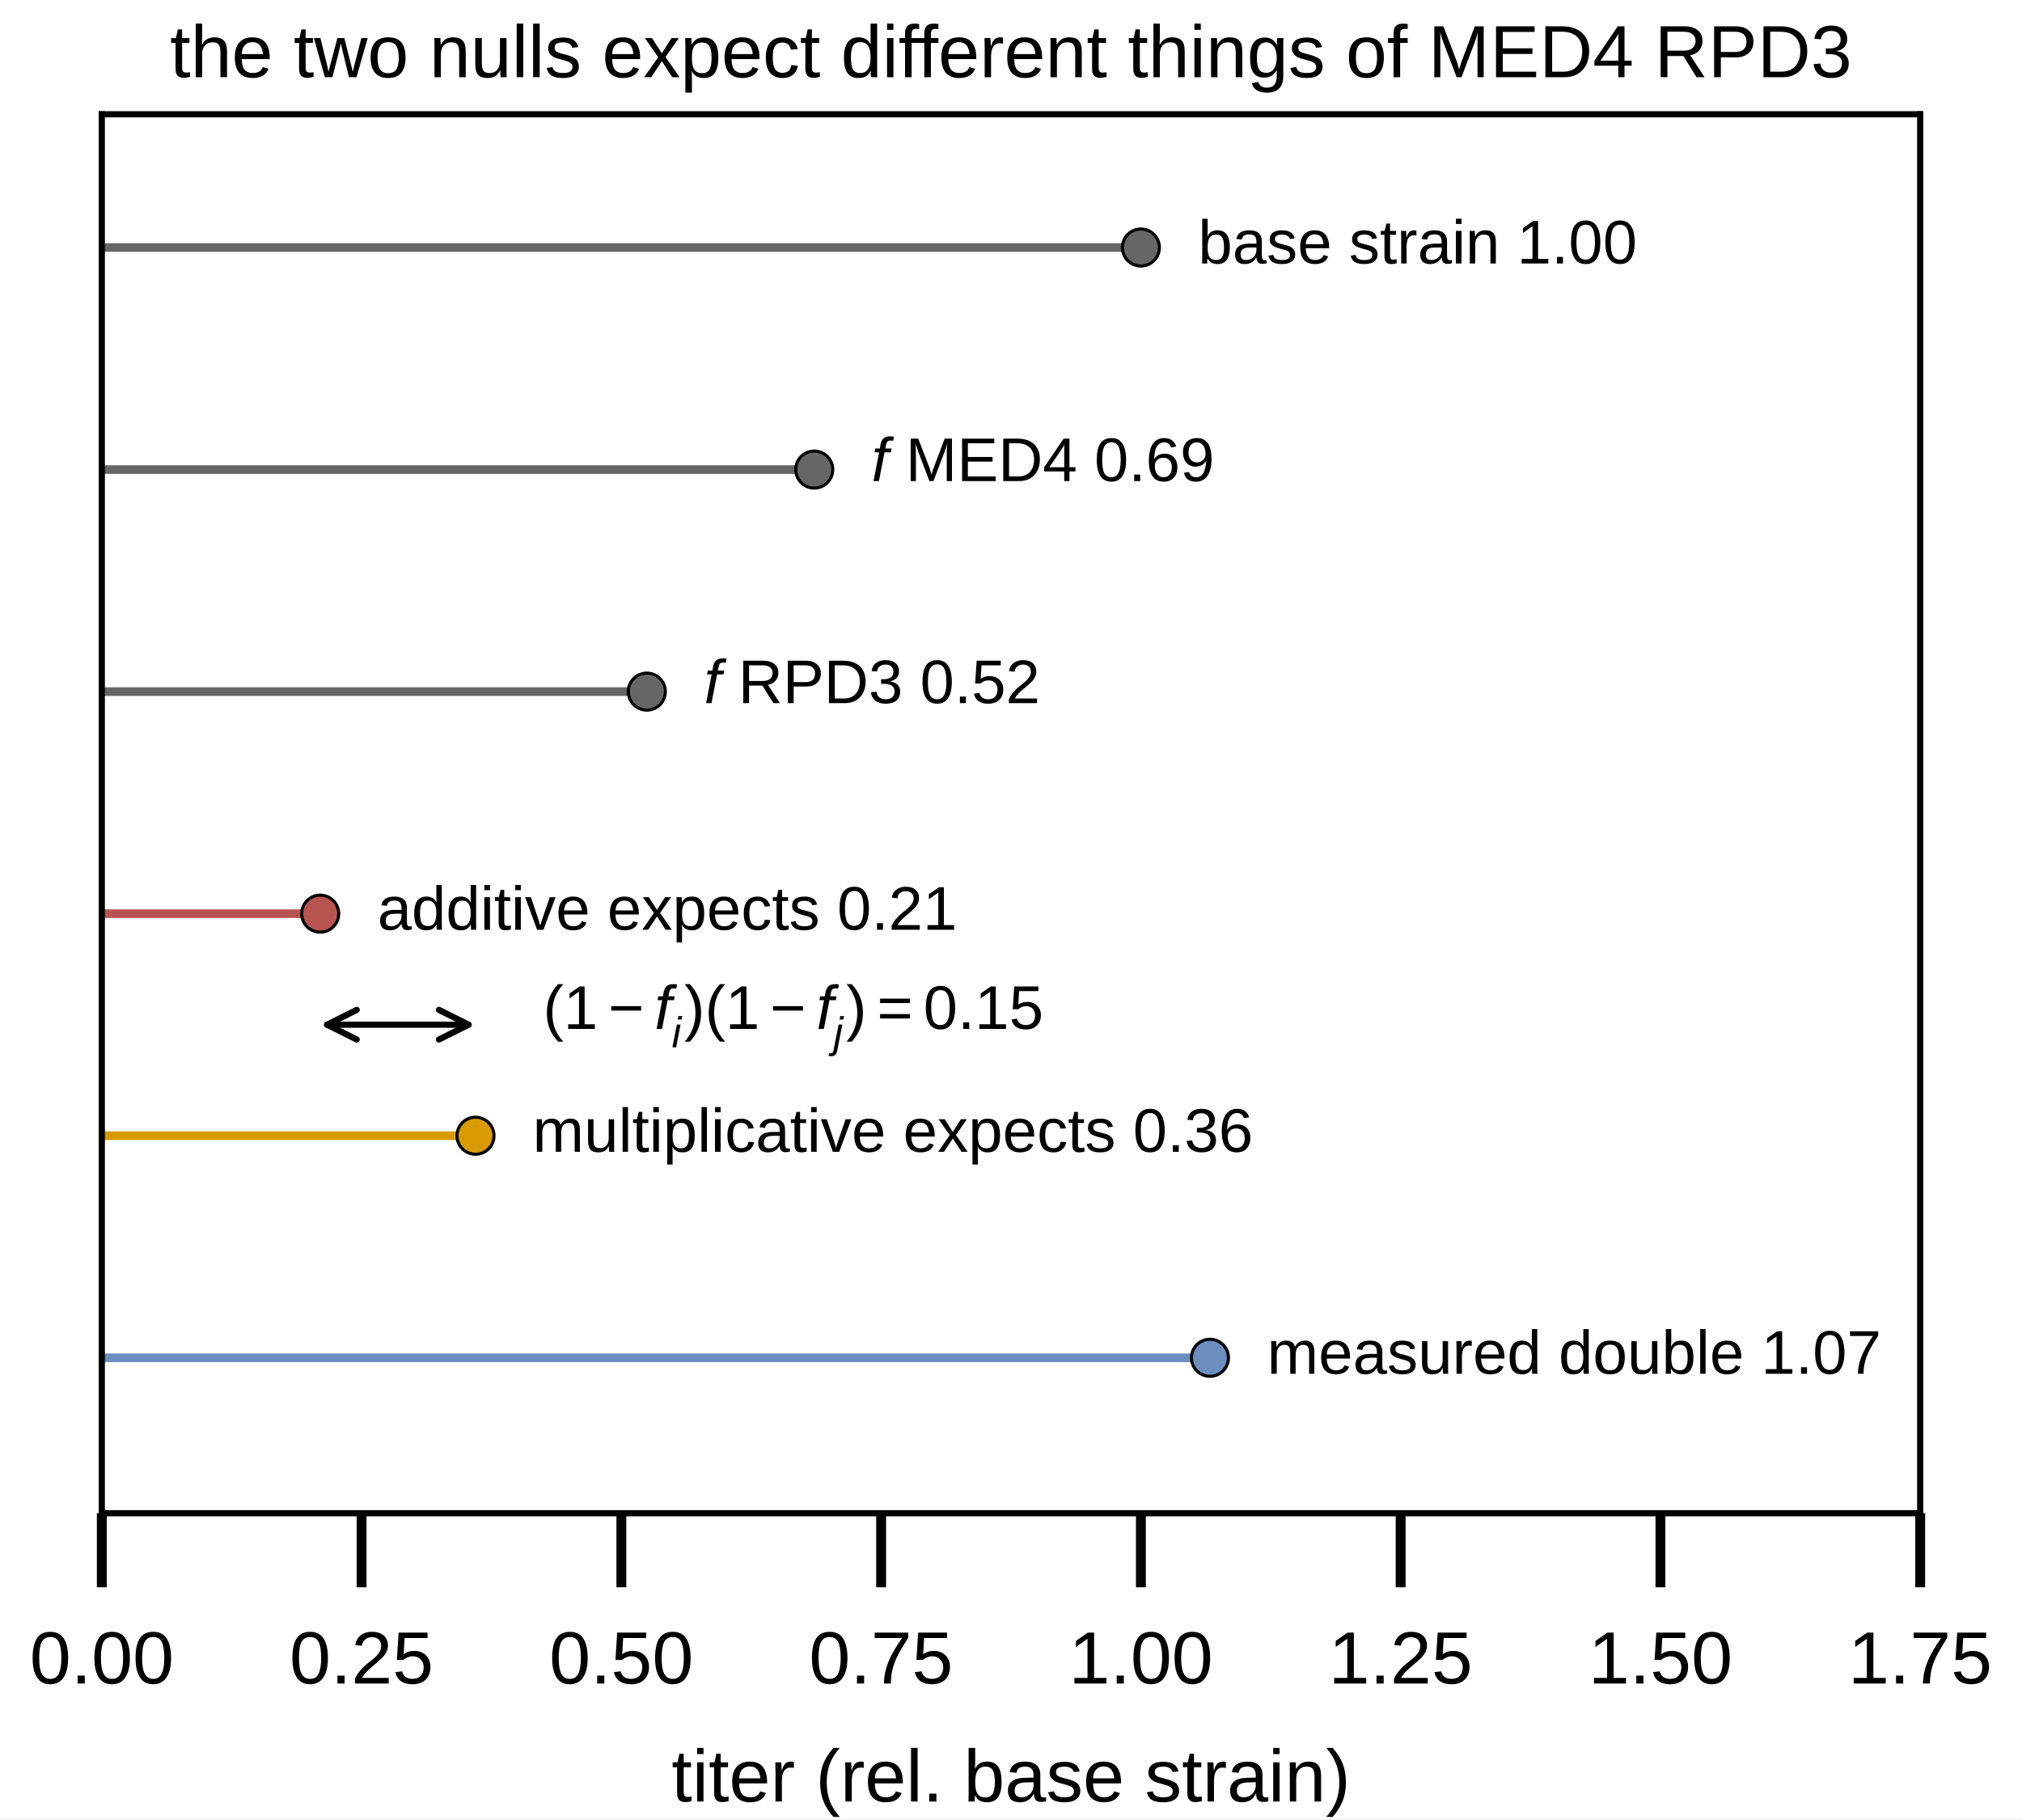
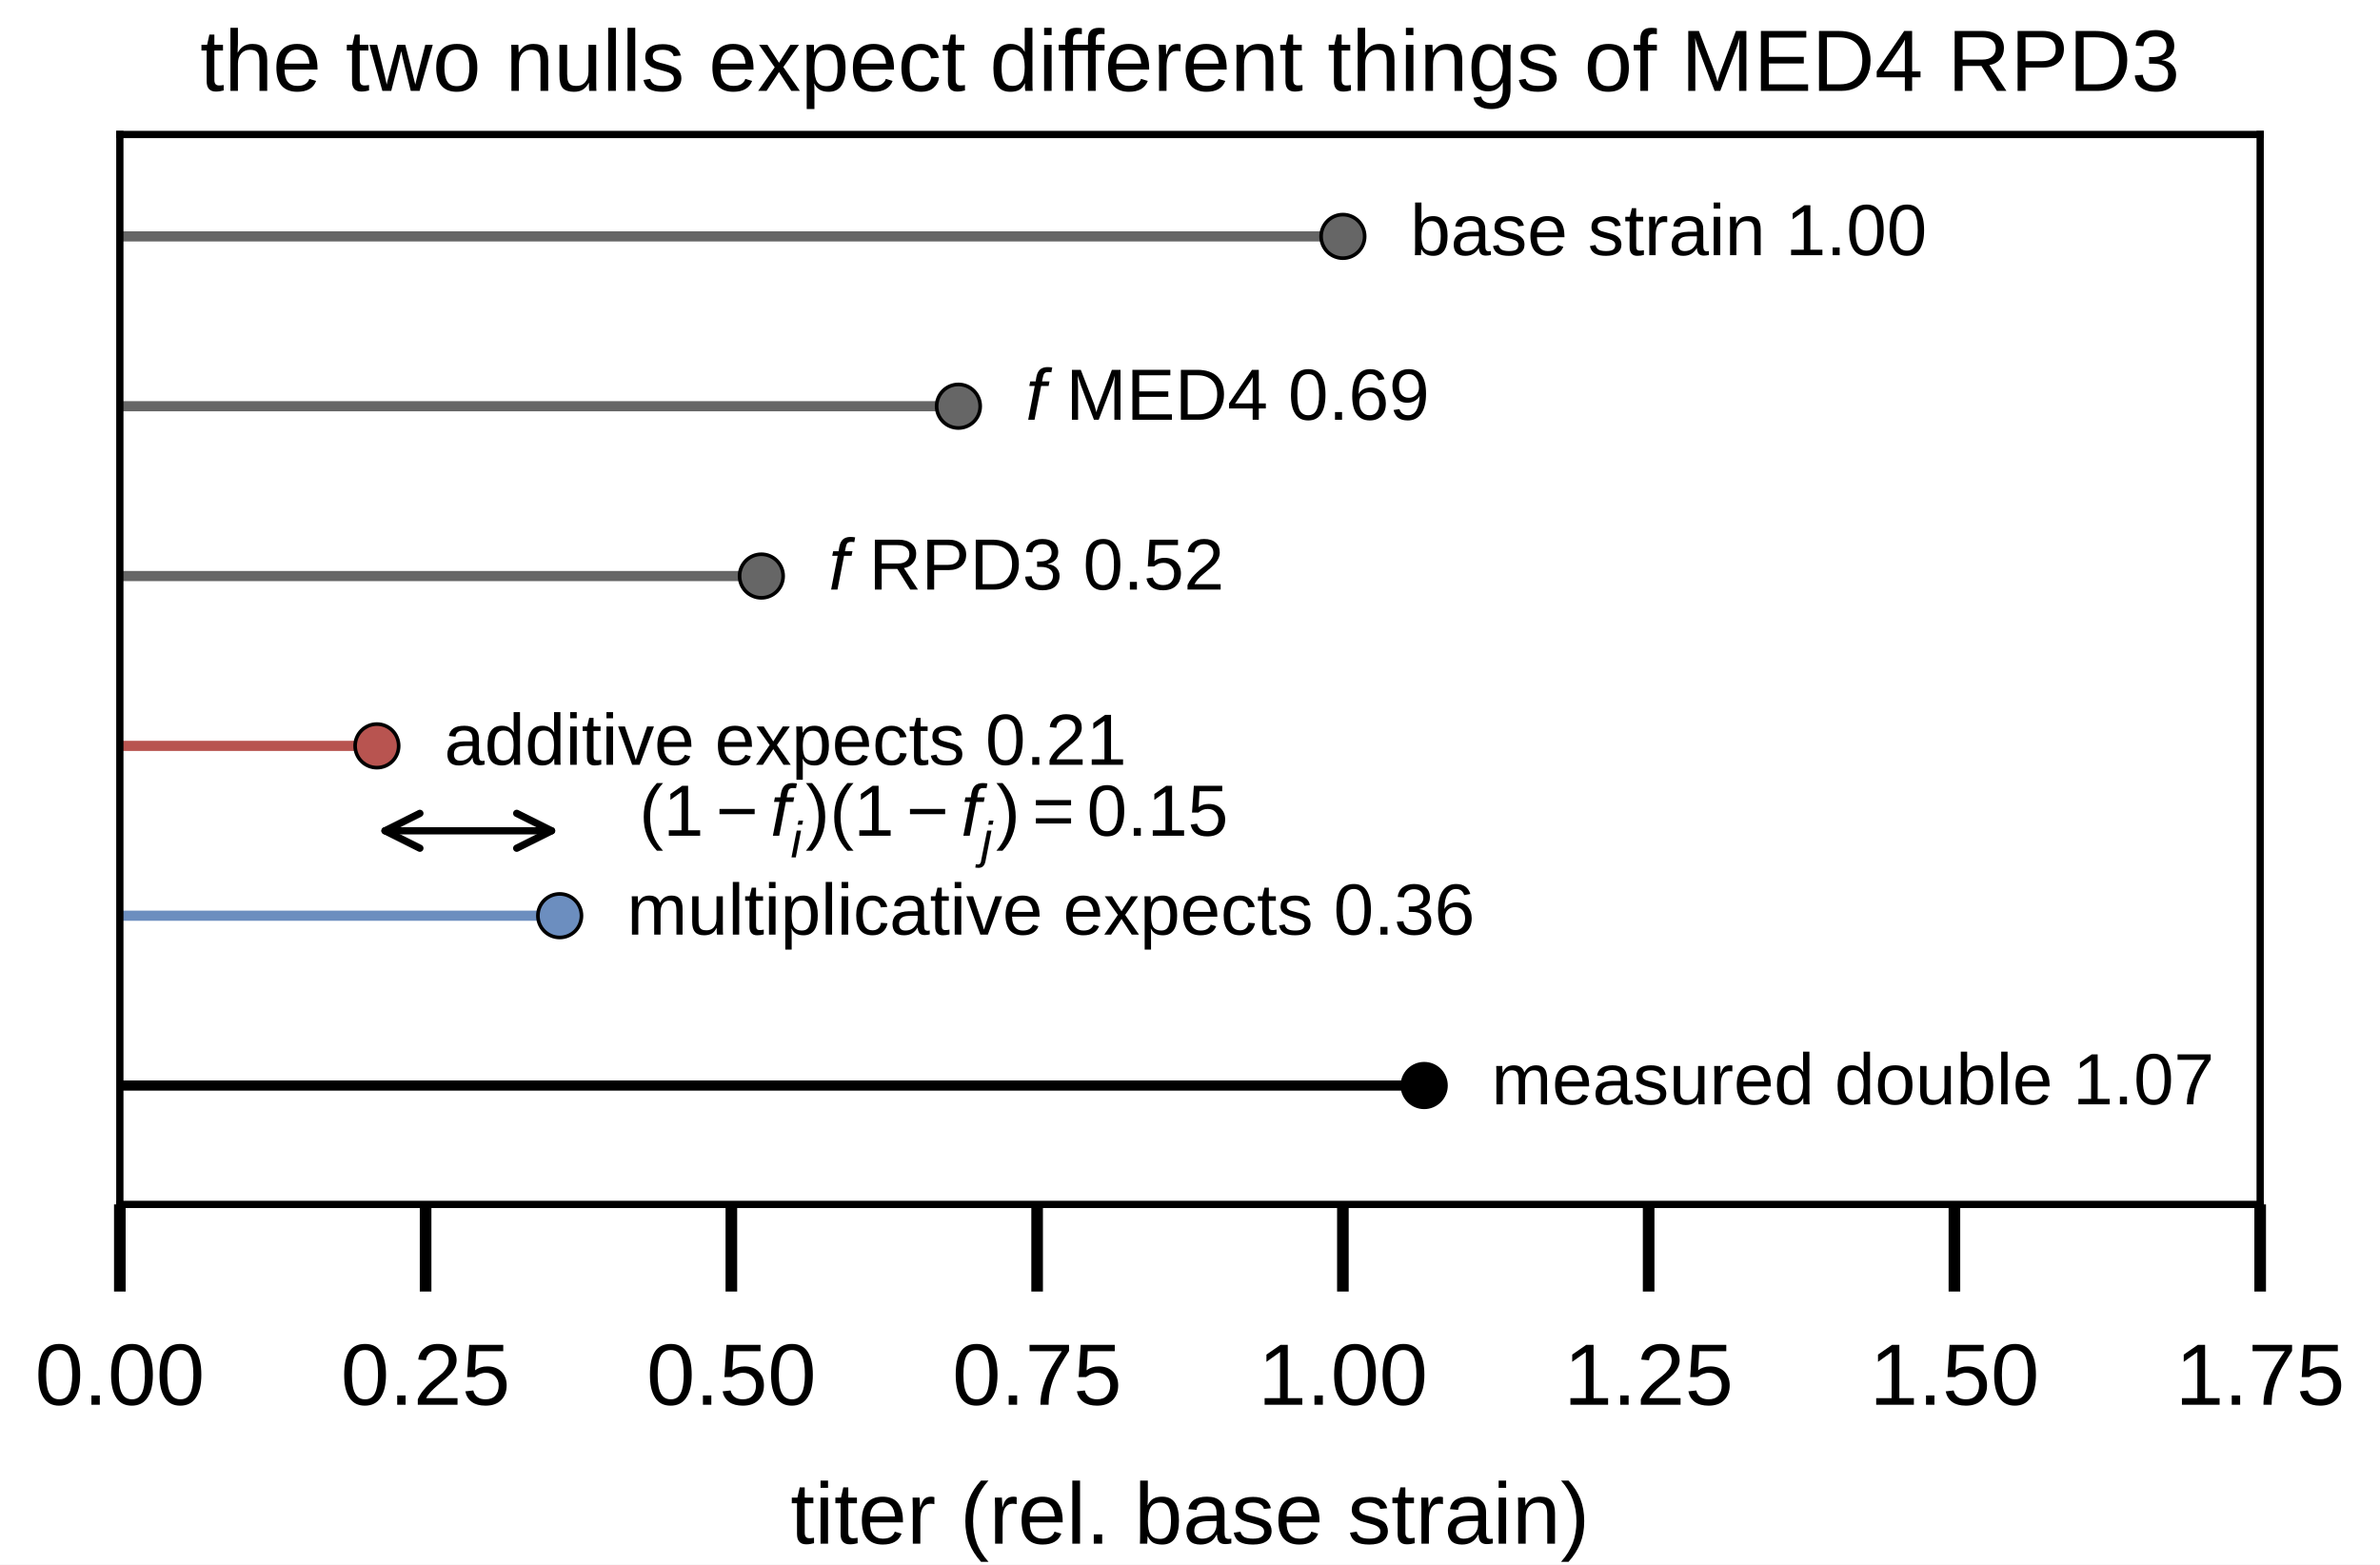
- <svg xmlns="http://www.w3.org/2000/svg" xmlns:xlink="http://www.w3.org/1999/xlink" width="227.559" height="204.724" viewBox="0 0 227.559 204.724" version="1.1">
+ <svg xmlns="http://www.w3.org/2000/svg" xmlns:xlink="http://www.w3.org/1999/xlink" width="227.559" height="149.606" viewBox="0 0 227.559 149.606" version="1.1">
  <g transform="scale(1.388889)">
    <defs>
      <style type="text/css">*{stroke-linejoin: round; stroke-linecap: butt}</style>
    </defs>
    <g id="figure_1">
      <g id="patch_1">
-         <path d="M 0 147.402  L 163.843 147.402  L 163.843 0  L 0 0  z " style="fill: #ffffff" />
+         <path d="M 0 107.717  L 163.843 107.717  L 163.843 0  L 0 0  z " style="fill: #ffffff" />
      </g>
      <g id="axes_1">
        <g id="patch_2">
-           <path d="M 8.25 122.603  L 155.593 122.603  L 155.593 9.259  L 8.25 9.259  z " style="fill: #ffffff" />
+           <path d="M 8.25 82.918  L 155.593 82.918  L 155.593 9.259  L 8.25 9.259  z " style="fill: #ffffff" />
        </g>
        <g id="matplotlib.axis_1">
          <g id="xtick_1">
            <g id="line2d_1">
              <defs>
                <path id="m089af7e027" d="M 0 0  L 0 6  " style="stroke: #000000; stroke-width: 0.8" />
              </defs>
              <g>
-                 <use xlink:href="#m089af7e027" x="8.25" y="122.603" style="stroke: #000000; stroke-width: 0.8" />
+                 <use xlink:href="#m089af7e027" x="8.25" y="82.918" style="stroke: #000000; stroke-width: 0.8" />
              </g>
            </g>
            <g id="text_1">
-               <text style="font-size: 6px; font-family: 'Arial'; text-anchor: middle" x="8.25" y="136.398" transform="rotate(-0 8.25 136.3975)">0.00</text>
+               <text style="font-size: 6px; font-family: 'Arial'; text-anchor: middle" x="8.25" y="96.712" transform="rotate(-0 8.25 96.71247)">0.00</text>
            </g>
          </g>
          <g id="xtick_2">
            <g id="line2d_2">
              <g>
-                 <use xlink:href="#m089af7e027" x="29.299" y="122.603" style="stroke: #000000; stroke-width: 0.8" />
+                 <use xlink:href="#m089af7e027" x="29.299" y="82.918" style="stroke: #000000; stroke-width: 0.8" />
              </g>
            </g>
            <g id="text_2">
-               <text style="font-size: 6px; font-family: 'Arial'; text-anchor: middle" x="29.299" y="136.398" transform="rotate(-0 29.29893 136.3975)">0.25</text>
+               <text style="font-size: 6px; font-family: 'Arial'; text-anchor: middle" x="29.299" y="96.712" transform="rotate(-0 29.29893 96.71247)">0.25</text>
            </g>
          </g>
          <g id="xtick_3">
            <g id="line2d_3">
              <g>
-                 <use xlink:href="#m089af7e027" x="50.348" y="122.603" style="stroke: #000000; stroke-width: 0.8" />
+                 <use xlink:href="#m089af7e027" x="50.348" y="82.918" style="stroke: #000000; stroke-width: 0.8" />
              </g>
            </g>
            <g id="text_3">
-               <text style="font-size: 6px; font-family: 'Arial'; text-anchor: middle" x="50.348" y="136.398" transform="rotate(-0 50.34786 136.3975)">0.50</text>
+               <text style="font-size: 6px; font-family: 'Arial'; text-anchor: middle" x="50.348" y="96.712" transform="rotate(-0 50.34786 96.71247)">0.50</text>
            </g>
          </g>
          <g id="xtick_4">
            <g id="line2d_4">
              <g>
-                 <use xlink:href="#m089af7e027" x="71.397" y="122.603" style="stroke: #000000; stroke-width: 0.8" />
+                 <use xlink:href="#m089af7e027" x="71.397" y="82.918" style="stroke: #000000; stroke-width: 0.8" />
              </g>
            </g>
            <g id="text_4">
-               <text style="font-size: 6px; font-family: 'Arial'; text-anchor: middle" x="71.397" y="136.398" transform="rotate(-0 71.39679 136.3975)">0.75</text>
+               <text style="font-size: 6px; font-family: 'Arial'; text-anchor: middle" x="71.397" y="96.712" transform="rotate(-0 71.39679 96.71247)">0.75</text>
            </g>
          </g>
          <g id="xtick_5">
            <g id="line2d_5">
              <g>
-                 <use xlink:href="#m089af7e027" x="92.446" y="122.603" style="stroke: #000000; stroke-width: 0.8" />
+                 <use xlink:href="#m089af7e027" x="92.446" y="82.918" style="stroke: #000000; stroke-width: 0.8" />
              </g>
            </g>
            <g id="text_5">
-               <text style="font-size: 6px; font-family: 'Arial'; text-anchor: middle" x="92.446" y="136.398" transform="rotate(-0 92.44573 136.3975)">1.00</text>
+               <text style="font-size: 6px; font-family: 'Arial'; text-anchor: middle" x="92.446" y="96.712" transform="rotate(-0 92.44573 96.71247)">1.00</text>
            </g>
          </g>
          <g id="xtick_6">
            <g id="line2d_6">
              <g>
-                 <use xlink:href="#m089af7e027" x="113.495" y="122.603" style="stroke: #000000; stroke-width: 0.8" />
+                 <use xlink:href="#m089af7e027" x="113.495" y="82.918" style="stroke: #000000; stroke-width: 0.8" />
              </g>
            </g>
            <g id="text_6">
-               <text style="font-size: 6px; font-family: 'Arial'; text-anchor: middle" x="113.495" y="136.398" transform="rotate(-0 113.4947 136.3975)">1.25</text>
+               <text style="font-size: 6px; font-family: 'Arial'; text-anchor: middle" x="113.495" y="96.712" transform="rotate(-0 113.4947 96.71247)">1.25</text>
            </g>
          </g>
          <g id="xtick_7">
            <g id="line2d_7">
              <g>
-                 <use xlink:href="#m089af7e027" x="134.544" y="122.603" style="stroke: #000000; stroke-width: 0.8" />
+                 <use xlink:href="#m089af7e027" x="134.544" y="82.918" style="stroke: #000000; stroke-width: 0.8" />
              </g>
            </g>
            <g id="text_7">
-               <text style="font-size: 6px; font-family: 'Arial'; text-anchor: middle" x="134.544" y="136.398" transform="rotate(-0 134.5436 136.3975)">1.50</text>
+               <text style="font-size: 6px; font-family: 'Arial'; text-anchor: middle" x="134.544" y="96.712" transform="rotate(-0 134.5436 96.71247)">1.50</text>
            </g>
          </g>
          <g id="xtick_8">
            <g id="line2d_8">
              <g>
-                 <use xlink:href="#m089af7e027" x="155.593" y="122.603" style="stroke: #000000; stroke-width: 0.8" />
+                 <use xlink:href="#m089af7e027" x="155.593" y="82.918" style="stroke: #000000; stroke-width: 0.8" />
              </g>
            </g>
            <g id="text_8">
-               <text style="font-size: 6px; font-family: 'Arial'; text-anchor: middle" x="155.593" y="136.398" transform="rotate(-0 155.5925 136.3975)">1.75</text>
+               <text style="font-size: 6px; font-family: 'Arial'; text-anchor: middle" x="155.593" y="96.712" transform="rotate(-0 155.5925 96.71247)">1.75</text>
            </g>
          </g>
          <g id="text_9">
-             <text style="font-size: 6px; font-family: 'Arial'; text-anchor: middle" x="81.921" y="145.958" transform="rotate(-0 81.92126 145.9578)">titer (rel. base strain)</text>
+             <text style="font-size: 6px; font-family: 'Arial'; text-anchor: middle" x="81.921" y="106.273" transform="rotate(-0 81.92126 106.2728)">titer (rel. base strain)</text>
          </g>
        </g>
        <g id="matplotlib.axis_2" />
        <g id="line2d_9">
-           <path d="M 8.25 20.053  L 92.446 20.053  " clip-path="url(#p24dc85de5c)" style="fill: none; stroke: #666666; stroke-width: 0.7; stroke-linecap: square" />
+           <path d="M 8.25 16.274  L 92.446 16.274  " clip-path="url(#p05626b11e9)" style="fill: none; stroke: #666666; stroke-width: 0.7; stroke-linecap: square" />
        </g>
        <g id="line2d_10">
-           <path d="M 8.25 38.045  L 65.979 38.045  " clip-path="url(#p24dc85de5c)" style="fill: none; stroke: #666666; stroke-width: 0.7; stroke-linecap: square" />
+           <path d="M 8.25 27.966  L 65.979 27.966  " clip-path="url(#p05626b11e9)" style="fill: none; stroke: #666666; stroke-width: 0.7; stroke-linecap: square" />
        </g>
        <g id="line2d_11">
-           <path d="M 8.25 56.036  L 52.413 56.036  " clip-path="url(#p24dc85de5c)" style="fill: none; stroke: #666666; stroke-width: 0.7; stroke-linecap: square" />
+           <path d="M 8.25 39.658  L 52.413 39.658  " clip-path="url(#p05626b11e9)" style="fill: none; stroke: #666666; stroke-width: 0.7; stroke-linecap: square" />
        </g>
        <g id="line2d_12">
-           <path d="M 8.25 74.027  L 25.946 74.027  " clip-path="url(#p24dc85de5c)" style="fill: none; stroke: #b85450; stroke-width: 0.7; stroke-linecap: square" />
+           <path d="M 8.25 51.35  L 25.946 51.35  " clip-path="url(#p05626b11e9)" style="fill: none; stroke: #b85450; stroke-width: 0.7; stroke-linecap: square" />
        </g>
        <g id="line2d_13">
-           <path d="M 8.25 92.018  L 38.53 92.018  " clip-path="url(#p24dc85de5c)" style="fill: none; stroke: #d79b00; stroke-width: 0.7; stroke-linecap: square" />
+           <path d="M 8.25 63.042  L 38.53 63.042  " clip-path="url(#p05626b11e9)" style="fill: none; stroke: #6c8ebf; stroke-width: 0.7; stroke-linecap: square" />
        </g>
        <g id="line2d_14">
-           <path d="M 8.25 110.009  L 98.042 110.009  " clip-path="url(#p24dc85de5c)" style="fill: none; stroke: #6c8ebf; stroke-width: 0.7; stroke-linecap: square" />
+           <path d="M 8.25 74.733  L 98.042 74.733  " clip-path="url(#p05626b11e9)" style="fill: none; stroke: #000000; stroke-width: 0.7; stroke-linecap: square" />
        </g>
        <g id="patch_3">
-           <path d="M 8.25 122.603  L 8.25 9.259  " style="fill: none; stroke: #000000; stroke-width: 0.5; stroke-linejoin: miter; stroke-linecap: square" />
+           <path d="M 8.25 82.918  L 8.25 9.259  " style="fill: none; stroke: #000000; stroke-width: 0.5; stroke-linejoin: miter; stroke-linecap: square" />
        </g>
        <g id="patch_4">
-           <path d="M 155.593 122.603  L 155.593 9.259  " style="fill: none; stroke: #000000; stroke-width: 0.5; stroke-linejoin: miter; stroke-linecap: square" />
+           <path d="M 155.593 82.918  L 155.593 9.259  " style="fill: none; stroke: #000000; stroke-width: 0.5; stroke-linejoin: miter; stroke-linecap: square" />
        </g>
        <g id="patch_5">
-           <path d="M 8.25 122.603  L 155.593 122.603  " style="fill: none; stroke: #000000; stroke-width: 0.5; stroke-linejoin: miter; stroke-linecap: square" />
+           <path d="M 8.25 82.918  L 155.593 82.918  " style="fill: none; stroke: #000000; stroke-width: 0.5; stroke-linejoin: miter; stroke-linecap: square" />
        </g>
        <g id="patch_6">
          <path d="M 8.25 9.259  L 155.593 9.259  " style="fill: none; stroke: #000000; stroke-width: 0.5; stroke-linejoin: miter; stroke-linecap: square" />
        </g>
        <g id="line2d_15">
-           <path d="M 92.446 20.053  " clip-path="url(#p24dc85de5c)" style="fill: none; stroke: #666666; stroke-width: 2; stroke-linecap: square" />
+           <path d="M 92.446 16.274  " clip-path="url(#p05626b11e9)" style="fill: none; stroke: #666666; stroke-width: 2; stroke-linecap: square" />
          <defs>
            <path id="m7adce9d279" d="M 0 1.5  C 0.398 1.5 0.779 1.342 1.061 1.061  C 1.342 0.779 1.5 0.398 1.5 0  C 1.5 -0.398 1.342 -0.779 1.061 -1.061  C 0.779 -1.342 0.398 -1.5 0 -1.5  C -0.398 -1.5 -0.779 -1.342 -1.061 -1.061  C -1.342 -0.779 -1.5 -0.398 -1.5 0  C -1.5 0.398 -1.342 0.779 -1.061 1.061  C -0.779 1.342 -0.398 1.5 0 1.5  z " style="stroke: #000000; stroke-width: 0.25" />
          </defs>
-           <g clip-path="url(#p24dc85de5c)">
-             <use xlink:href="#m7adce9d279" x="92.446" y="20.053" style="fill: #666666; stroke: #000000; stroke-width: 0.25" />
+           <g clip-path="url(#p05626b11e9)">
+             <use xlink:href="#m7adce9d279" x="92.446" y="16.274" style="fill: #666666; stroke: #000000; stroke-width: 0.25" />
          </g>
        </g>
        <g id="text_10">
-           <text style="font-size: 5px; font-family: 'Arial'; text-anchor: start" x="97.076" y="21.346" transform="rotate(-0 97.07649 21.346)">base strain 1.00</text>
+           <text style="font-size: 5px; font-family: 'Arial'; text-anchor: start" x="97.076" y="17.566" transform="rotate(-0 97.07649 17.56647)">base strain 1.00</text>
        </g>
        <g id="line2d_16">
-           <path d="M 65.979 38.045  " clip-path="url(#p24dc85de5c)" style="fill: none; stroke: #666666; stroke-width: 2; stroke-linecap: square" />
-           <g clip-path="url(#p24dc85de5c)">
-             <use xlink:href="#m7adce9d279" x="65.979" y="38.045" style="fill: #666666; stroke: #000000; stroke-width: 0.25" />
+           <path d="M 65.979 27.966  " clip-path="url(#p05626b11e9)" style="fill: none; stroke: #666666; stroke-width: 2; stroke-linecap: square" />
+           <g clip-path="url(#p05626b11e9)">
+             <use xlink:href="#m7adce9d279" x="65.979" y="27.966" style="fill: #666666; stroke: #000000; stroke-width: 0.25" />
          </g>
        </g>
        <g id="text_11">
-           <g transform="translate(70.61011 39.33713)">
+           <g transform="translate(70.61011 29.25839)">
            <text>
              <tspan x="0" y="-0.359" style="font-style: italic; font-size: 5px; font-family: 'Arial'">f</tspan>
              <tspan x="1.389" y="-0.359" style="font-size: 5px; font-family: 'Arial'"> </tspan>
              <tspan x="2.778" y="-0.359" style="font-size: 5px; font-family: 'Arial'">M</tspan>
              <tspan x="6.943" y="-0.359" style="font-size: 5px; font-family: 'Arial'">E</tspan>
              <tspan x="10.278" y="-0.359" style="font-size: 5px; font-family: 'Arial'">D</tspan>
              <tspan x="13.889" y="-0.359" style="font-size: 5px; font-family: 'Arial'">4</tspan>
              <tspan x="16.67" y="-0.359" style="font-size: 5px; font-family: 'Arial'"> </tspan>
              <tspan x="18.059" y="-0.359" style="font-size: 5px; font-family: 'Arial'">0</tspan>
              <tspan x="20.84" y="-0.359" style="font-size: 5px; font-family: 'Arial'">.</tspan>
              <tspan x="22.229" y="-0.359" style="font-size: 5px; font-family: 'Arial'">6</tspan>
              <tspan x="25.01" y="-0.359" style="font-size: 5px; font-family: 'Arial'">9</tspan>
            </text>
          </g>
        </g>
        <g id="line2d_17">
-           <path d="M 52.413 56.036  " clip-path="url(#p24dc85de5c)" style="fill: none; stroke: #666666; stroke-width: 2; stroke-linecap: square" />
-           <g clip-path="url(#p24dc85de5c)">
-             <use xlink:href="#m7adce9d279" x="52.413" y="56.036" style="fill: #666666; stroke: #000000; stroke-width: 0.25" />
+           <path d="M 52.413 39.658  " clip-path="url(#p05626b11e9)" style="fill: none; stroke: #666666; stroke-width: 2; stroke-linecap: square" />
+           <g clip-path="url(#p05626b11e9)">
+             <use xlink:href="#m7adce9d279" x="52.413" y="39.658" style="fill: #666666; stroke: #000000; stroke-width: 0.25" />
          </g>
        </g>
        <g id="text_12">
-           <g transform="translate(57.04327 57.32825)">
+           <g transform="translate(57.04327 40.95029)">
            <text>
              <tspan x="0" y="-0.359" style="font-style: italic; font-size: 5px; font-family: 'Arial'">f</tspan>
              <tspan x="1.389" y="-0.359" style="font-size: 5px; font-family: 'Arial'"> </tspan>
              <tspan x="2.778" y="-0.359" style="font-size: 5px; font-family: 'Arial'">R</tspan>
              <tspan x="6.389" y="-0.359" style="font-size: 5px; font-family: 'Arial'">P</tspan>
              <tspan x="9.724" y="-0.359" style="font-size: 5px; font-family: 'Arial'">D</tspan>
              <tspan x="13.335" y="-0.359" style="font-size: 5px; font-family: 'Arial'">3</tspan>
              <tspan x="16.116" y="-0.359" style="font-size: 5px; font-family: 'Arial'"> </tspan>
              <tspan x="17.505" y="-0.359" style="font-size: 5px; font-family: 'Arial'">0</tspan>
              <tspan x="20.286" y="-0.359" style="font-size: 5px; font-family: 'Arial'">.</tspan>
              <tspan x="21.675" y="-0.359" style="font-size: 5px; font-family: 'Arial'">5</tspan>
              <tspan x="24.456" y="-0.359" style="font-size: 5px; font-family: 'Arial'">2</tspan>
            </text>
          </g>
        </g>
        <g id="line2d_18">
-           <path d="M 25.946 74.027  " clip-path="url(#p24dc85de5c)" style="fill: none; stroke: #b85450; stroke-width: 2; stroke-linecap: square" />
+           <path d="M 25.946 51.35  " clip-path="url(#p05626b11e9)" style="fill: none; stroke: #b85450; stroke-width: 2; stroke-linecap: square" />
          <defs>
            <path id="m3714982583" d="M 0 1.5  C 0.398 1.5 0.779 1.342 1.061 1.061  C 1.342 0.779 1.5 0.398 1.5 0  C 1.5 -0.398 1.342 -0.779 1.061 -1.061  C 0.779 -1.342 0.398 -1.5 0 -1.5  C -0.398 -1.5 -0.779 -1.342 -1.061 -1.061  C -1.342 -0.779 -1.5 -0.398 -1.5 0  C -1.5 0.398 -1.342 0.779 -1.061 1.061  C -0.779 1.342 -0.398 1.5 0 1.5  z " style="stroke: #000000; stroke-width: 0.25" />
          </defs>
-           <g clip-path="url(#p24dc85de5c)">
-             <use xlink:href="#m3714982583" x="25.946" y="74.027" style="fill: #b85450; stroke: #000000; stroke-width: 0.25" />
+           <g clip-path="url(#p05626b11e9)">
+             <use xlink:href="#m3714982583" x="25.946" y="51.35" style="fill: #b85450; stroke: #000000; stroke-width: 0.25" />
          </g>
        </g>
        <g id="text_13">
-           <text style="font-size: 5px; font-family: 'Arial'; text-anchor: start" x="30.577" y="75.327" transform="rotate(-0 30.57689 75.32679)">additive expects 0.21</text>
+           <text style="font-size: 5px; font-family: 'Arial'; text-anchor: start" x="30.577" y="52.65" transform="rotate(-0 30.57689 52.64963)">additive expects 0.21</text>
        </g>
        <g id="line2d_19">
-           <path d="M 38.53 92.018  " clip-path="url(#p24dc85de5c)" style="fill: none; stroke: #d79b00; stroke-width: 2; stroke-linecap: square" />
-           <defs>
-             <path id="m2b950cd84e" d="M 0 1.5  C 0.398 1.5 0.779 1.342 1.061 1.061  C 1.342 0.779 1.5 0.398 1.5 0  C 1.5 -0.398 1.342 -0.779 1.061 -1.061  C 0.779 -1.342 0.398 -1.5 0 -1.5  C -0.398 -1.5 -0.779 -1.342 -1.061 -1.061  C -1.342 -0.779 -1.5 -0.398 -1.5 0  C -1.5 0.398 -1.342 0.779 -1.061 1.061  C -0.779 1.342 -0.398 1.5 0 1.5  z " style="stroke: #000000; stroke-width: 0.25" />
-           </defs>
-           <g clip-path="url(#p24dc85de5c)">
-             <use xlink:href="#m2b950cd84e" x="38.53" y="92.018" style="fill: #d79b00; stroke: #000000; stroke-width: 0.25" />
+           <path d="M 38.53 63.042  " clip-path="url(#p05626b11e9)" style="fill: none; stroke: #6c8ebf; stroke-width: 2; stroke-linecap: square" />
+           <defs>
+             <path id="m0794ed42dc" d="M 0 1.5  C 0.398 1.5 0.779 1.342 1.061 1.061  C 1.342 0.779 1.5 0.398 1.5 0  C 1.5 -0.398 1.342 -0.779 1.061 -1.061  C 0.779 -1.342 0.398 -1.5 0 -1.5  C -0.398 -1.5 -0.779 -1.342 -1.061 -1.061  C -1.342 -0.779 -1.5 -0.398 -1.5 0  C -1.5 0.398 -1.342 0.779 -1.061 1.061  C -0.779 1.342 -0.398 1.5 0 1.5  z " style="stroke: #000000; stroke-width: 0.25" />
+           </defs>
+           <g clip-path="url(#p05626b11e9)">
+             <use xlink:href="#m0794ed42dc" x="38.53" y="63.042" style="fill: #6c8ebf; stroke: #000000; stroke-width: 0.25" />
          </g>
        </g>
        <g id="text_14">
-           <text style="font-size: 5px; font-family: 'Arial'; text-anchor: start" x="43.161" y="93.318" transform="rotate(-0 43.16107 93.31792)">multiplicative expects 0.36</text>
+           <text style="font-size: 5px; font-family: 'Arial'; text-anchor: start" x="43.161" y="64.342" transform="rotate(-0 43.16107 64.34154)">multiplicative expects 0.36</text>
        </g>
        <g id="line2d_20">
-           <path d="M 98.042 110.009  " clip-path="url(#p24dc85de5c)" style="fill: none; stroke: #6c8ebf; stroke-width: 2; stroke-linecap: square" />
-           <defs>
-             <path id="m0794ed42dc" d="M 0 1.5  C 0.398 1.5 0.779 1.342 1.061 1.061  C 1.342 0.779 1.5 0.398 1.5 0  C 1.5 -0.398 1.342 -0.779 1.061 -1.061  C 0.779 -1.342 0.398 -1.5 0 -1.5  C -0.398 -1.5 -0.779 -1.342 -1.061 -1.061  C -1.342 -0.779 -1.5 -0.398 -1.5 0  C -1.5 0.398 -1.342 0.779 -1.061 1.061  C -0.779 1.342 -0.398 1.5 0 1.5  z " style="stroke: #000000; stroke-width: 0.25" />
-           </defs>
-           <g clip-path="url(#p24dc85de5c)">
-             <use xlink:href="#m0794ed42dc" x="98.042" y="110.009" style="fill: #6c8ebf; stroke: #000000; stroke-width: 0.25" />
+           <path d="M 98.042 74.733  " clip-path="url(#p05626b11e9)" style="fill: none; stroke: #000000; stroke-width: 2; stroke-linecap: square" />
+           <defs>
+             <path id="m6ec2286af6" d="M 0 1.5  C 0.398 1.5 0.779 1.342 1.061 1.061  C 1.342 0.779 1.5 0.398 1.5 0  C 1.5 -0.398 1.342 -0.779 1.061 -1.061  C 0.779 -1.342 0.398 -1.5 0 -1.5  C -0.398 -1.5 -0.779 -1.342 -1.061 -1.061  C -1.342 -0.779 -1.5 -0.398 -1.5 0  C -1.5 0.398 -1.342 0.779 -1.061 1.061  C -0.779 1.342 -0.398 1.5 0 1.5  z " style="stroke: #000000; stroke-width: 0.25" />
+           </defs>
+           <g clip-path="url(#p05626b11e9)">
+             <use xlink:href="#m6ec2286af6" x="98.042" y="74.733" style="stroke: #000000; stroke-width: 0.25" />
          </g>
        </g>
        <g id="text_15">
-           <text style="font-size: 5px; font-family: 'Arial'; text-anchor: start" x="102.672" y="111.302" transform="rotate(-0 102.6723 111.3016)">measured double 1.07</text>
+           <text style="font-size: 5px; font-family: 'Arial'; text-anchor: start" x="102.672" y="76.026" transform="rotate(-0 102.6723 76.02603)">measured double 1.07</text>
        </g>
        <g id="patch_7">
-           <path d="M 37.971 83.022  Q 32.238 83.022 26.505 83.022  " style="fill: none; stroke: #000000; stroke-width: 0.5; stroke-linecap: round" />
-           <path d="M 35.571 81.822  L 37.971 83.022  L 35.571 84.222  " style="fill: none; stroke: #000000; stroke-width: 0.5; stroke-linecap: round" />
-           <path d="M 28.905 84.222  L 26.505 83.022  L 28.905 81.822  " style="fill: none; stroke: #000000; stroke-width: 0.5; stroke-linecap: round" />
+           <path d="M 37.971 57.196  Q 32.238 57.196 26.505 57.196  " style="fill: none; stroke: #000000; stroke-width: 0.5; stroke-linecap: round" />
+           <path d="M 35.571 55.996  L 37.971 57.196  L 35.571 58.396  " style="fill: none; stroke: #000000; stroke-width: 0.5; stroke-linecap: round" />
+           <path d="M 28.905 58.396  L 26.505 57.196  L 28.905 55.996  " style="fill: none; stroke: #000000; stroke-width: 0.5; stroke-linecap: round" />
        </g>
        <g id="text_16">
-           <g transform="translate(44.00303 83.72235)">
+           <g transform="translate(44.00303 57.89558)">
            <text>
              <tspan x="0" y="-0.359" style="font-size: 5px; font-family: 'Arial'">(</tspan>
              <tspan x="1.665" y="-0.359" style="font-size: 5px; font-family: 'Arial'">1</tspan>
              <tspan x="5.279" y="-0.359" style="font-size: 5px; font-family: 'Arial'">−</tspan>
              <tspan x="11.447" y="-0.359" style="font-size: 5px; font-family: 'Arial'">)</tspan>
              <tspan x="13.112" y="-0.359" style="font-size: 5px; font-family: 'Arial'">(</tspan>
              <tspan x="14.777" y="-0.359" style="font-size: 5px; font-family: 'Arial'">1</tspan>
              <tspan x="18.391" y="-0.359" style="font-size: 5px; font-family: 'Arial'">−</tspan>
              <tspan x="24.56" y="-0.359" style="font-size: 5px; font-family: 'Arial'">)</tspan>
              <tspan x="27.058" y="-0.359" style="font-size: 5px; font-family: 'Arial'">=</tspan>
              <tspan x="30.811" y="-0.359" style="font-size: 5px; font-family: 'Arial'">0</tspan>
              <tspan x="33.592" y="-0.359" style="font-size: 5px; font-family: 'Arial'">.</tspan>
              <tspan x="34.981" y="-0.359" style="font-size: 5px; font-family: 'Arial'">1</tspan>
              <tspan x="37.761" y="-0.359" style="font-size: 5px; font-family: 'Arial'">5</tspan>
              <tspan x="9.032" y="-0.359" style="font-style: italic; font-size: 5px; font-family: 'Arial'">f</tspan>
              <tspan x="22.144" y="-0.359" style="font-style: italic; font-size: 5px; font-family: 'Arial'">f</tspan>
              <tspan x="10.421" y="1.134" style="font-style: italic; font-size: 3.5px; font-family: 'Arial'">i</tspan>
              <tspan x="23.533" y="1.134" style="font-style: italic; font-size: 3.5px; font-family: 'Arial'">j</tspan>
            </text>
          </g>
        </g>
        <g id="text_17">
          <text style="font-size: 6px; font-family: 'Arial'; text-anchor: middle" x="81.921" y="6.259" transform="rotate(-0 81.92126 6.25875)">the two nulls expect different things of MED4 RPD3</text>
        </g>
      </g>
    </g>
    <defs>
-       <clipPath id="p24dc85de5c">
-         <rect x="8.25" y="9.259" width="147.343" height="113.344" />
+       <clipPath id="p05626b11e9">
+         <rect x="8.25" y="9.259" width="147.343" height="73.659" />
      </clipPath>
    </defs>
  </g>
</svg>
